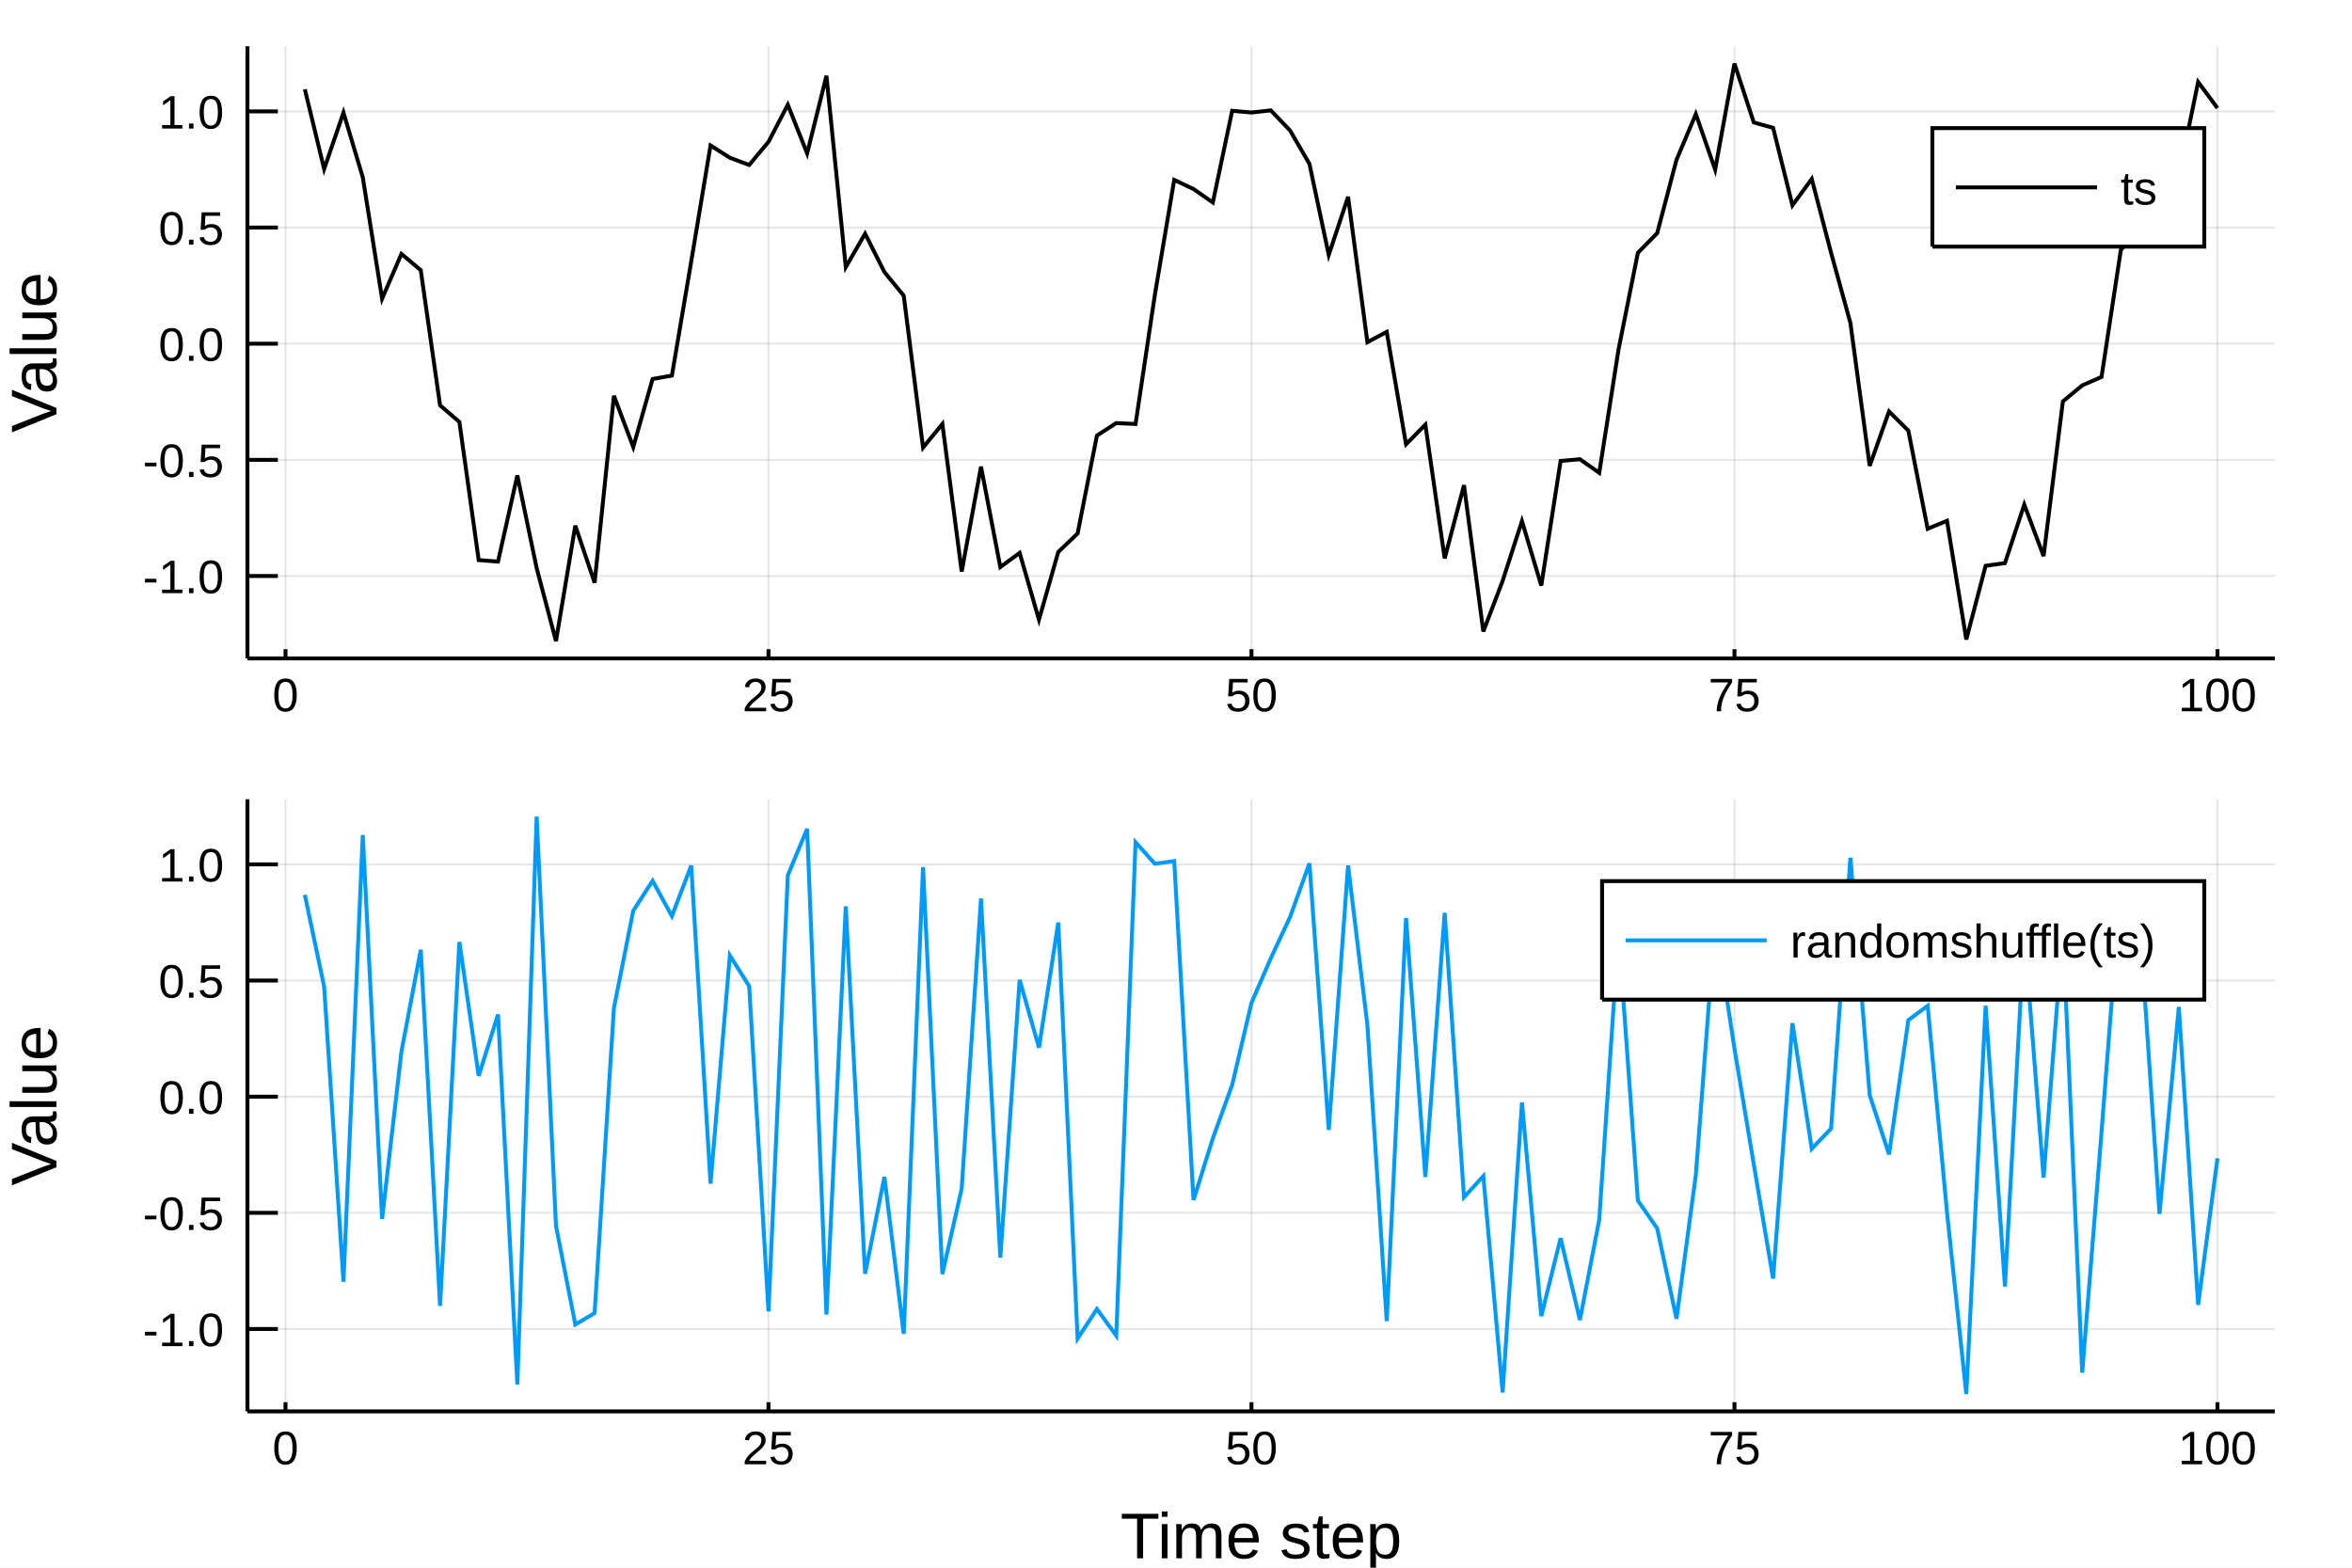
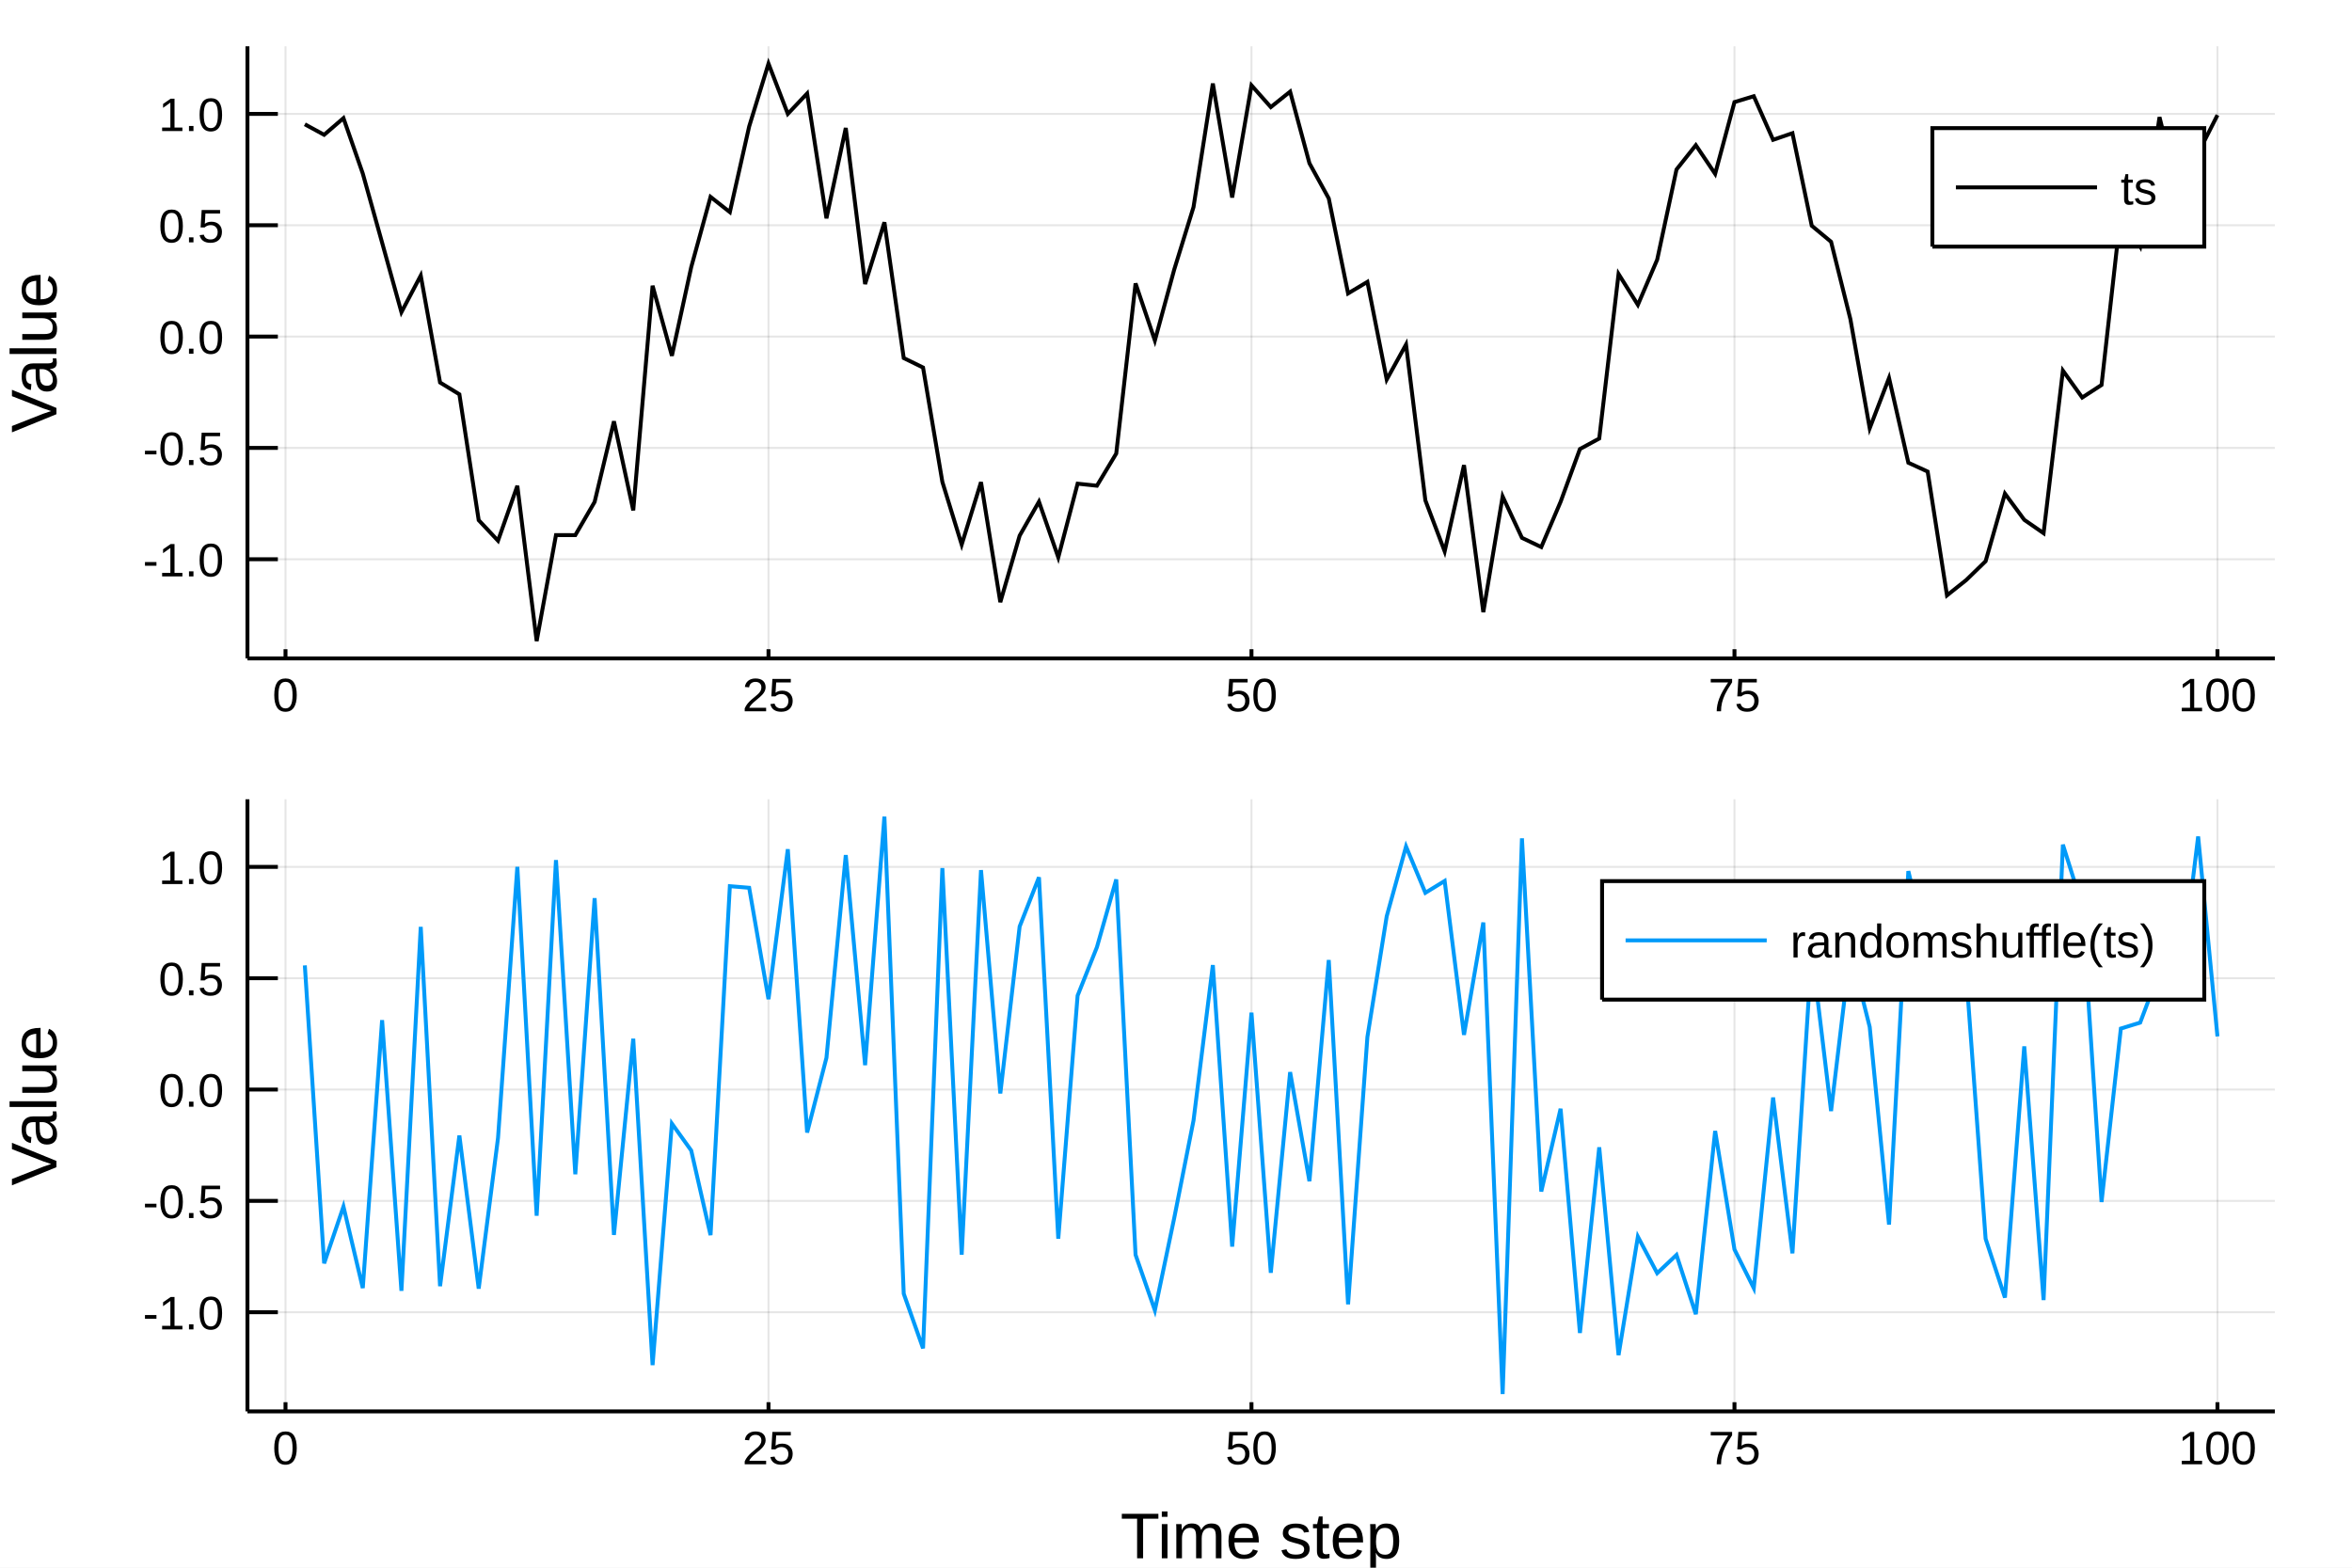
<svg xmlns="http://www.w3.org/2000/svg" width="600" height="400" viewBox="0 0 2400 1600">
  <defs>
-     <clipPath id="clip6800">
+     <clipPath id="clip3700">
      <rect x="0" y="0" width="2400" height="1600" />
    </clipPath>
  </defs>
-   <path clip-path="url(#clip6800)" d=" M0 1600 L2400 1600 L2400 0 L0 0  Z   " fill="#ffffff" fill-rule="evenodd" fill-opacity="1" />
+   <path clip-path="url(#clip3700)" d=" M0 1600 L2400 1600 L2400 0 L0 0  Z   " fill="#ffffff" fill-rule="evenodd" fill-opacity="1" />
  <defs>
-     <clipPath id="clip6801">
+     <clipPath id="clip3701">
      <rect x="480" y="0" width="1681" height="1600" />
    </clipPath>
  </defs>
-   <path clip-path="url(#clip6800)" d=" M252.496 671.979 L2321.26 671.979 L2321.26 47.244 L252.496 47.244  Z   " fill="#ffffff" fill-rule="evenodd" fill-opacity="1" />
+   <path clip-path="url(#clip3700)" d=" M252.496 671.979 L2321.26 671.979 L2321.26 47.244 L252.496 47.244  Z   " fill="#ffffff" fill-rule="evenodd" fill-opacity="1" />
  <defs>
-     <clipPath id="clip6802">
+     <clipPath id="clip3702">
      <rect x="252" y="47" width="2070" height="626" />
    </clipPath>
  </defs>
-   <polyline clip-path="url(#clip6802)" style="stroke:#000000; stroke-width:2; stroke-opacity:0.1; fill:none" points="   291.332,671.979 291.332,47.244    " />
-   <polyline clip-path="url(#clip6802)" style="stroke:#000000; stroke-width:2; stroke-opacity:0.1; fill:none" points="   784.177,671.979 784.177,47.244    " />
-   <polyline clip-path="url(#clip6802)" style="stroke:#000000; stroke-width:2; stroke-opacity:0.1; fill:none" points="   1277.02,671.979 1277.02,47.244    " />
-   <polyline clip-path="url(#clip6802)" style="stroke:#000000; stroke-width:2; stroke-opacity:0.1; fill:none" points="   1769.87,671.979 1769.87,47.244    " />
-   <polyline clip-path="url(#clip6802)" style="stroke:#000000; stroke-width:2; stroke-opacity:0.1; fill:none" points="   2262.71,671.979 2262.71,47.244    " />
-   <polyline clip-path="url(#clip6802)" style="stroke:#000000; stroke-width:2; stroke-opacity:0.1; fill:none" points="   252.496,587.874 2321.26,587.874    " />
-   <polyline clip-path="url(#clip6802)" style="stroke:#000000; stroke-width:2; stroke-opacity:0.1; fill:none" points="   252.496,469.328 2321.26,469.328    " />
-   <polyline clip-path="url(#clip6802)" style="stroke:#000000; stroke-width:2; stroke-opacity:0.1; fill:none" points="   252.496,350.783 2321.26,350.783    " />
-   <polyline clip-path="url(#clip6802)" style="stroke:#000000; stroke-width:2; stroke-opacity:0.1; fill:none" points="   252.496,232.238 2321.26,232.238    " />
-   <polyline clip-path="url(#clip6802)" style="stroke:#000000; stroke-width:2; stroke-opacity:0.1; fill:none" points="   252.496,113.692 2321.26,113.692    " />
-   <polyline clip-path="url(#clip6800)" style="stroke:#000000; stroke-width:4; stroke-opacity:1; fill:none" points="   252.496,671.979 2321.26,671.979    " />
-   <polyline clip-path="url(#clip6800)" style="stroke:#000000; stroke-width:4; stroke-opacity:1; fill:none" points="   252.496,671.979 252.496,47.244    " />
-   <polyline clip-path="url(#clip6800)" style="stroke:#000000; stroke-width:4; stroke-opacity:1; fill:none" points="   291.332,671.979 291.332,662.608    " />
-   <polyline clip-path="url(#clip6800)" style="stroke:#000000; stroke-width:4; stroke-opacity:1; fill:none" points="   784.177,671.979 784.177,662.608    " />
-   <polyline clip-path="url(#clip6800)" style="stroke:#000000; stroke-width:4; stroke-opacity:1; fill:none" points="   1277.02,671.979 1277.02,662.608    " />
-   <polyline clip-path="url(#clip6800)" style="stroke:#000000; stroke-width:4; stroke-opacity:1; fill:none" points="   1769.87,671.979 1769.87,662.608    " />
-   <polyline clip-path="url(#clip6800)" style="stroke:#000000; stroke-width:4; stroke-opacity:1; fill:none" points="   2262.71,671.979 2262.71,662.608    " />
-   <polyline clip-path="url(#clip6800)" style="stroke:#000000; stroke-width:4; stroke-opacity:1; fill:none" points="   252.496,587.874 283.528,587.874    " />
-   <polyline clip-path="url(#clip6800)" style="stroke:#000000; stroke-width:4; stroke-opacity:1; fill:none" points="   252.496,469.328 283.528,469.328    " />
-   <polyline clip-path="url(#clip6800)" style="stroke:#000000; stroke-width:4; stroke-opacity:1; fill:none" points="   252.496,350.783 283.528,350.783    " />
-   <polyline clip-path="url(#clip6800)" style="stroke:#000000; stroke-width:4; stroke-opacity:1; fill:none" points="   252.496,232.238 283.528,232.238    " />
-   <polyline clip-path="url(#clip6800)" style="stroke:#000000; stroke-width:4; stroke-opacity:1; fill:none" points="   252.496,113.692 283.528,113.692    " />
-   <g clip-path="url(#clip6800)">
+   <polyline clip-path="url(#clip3702)" style="stroke:#000000; stroke-width:2; stroke-opacity:0.1; fill:none" points="   291.332,671.979 291.332,47.244    " />
+   <polyline clip-path="url(#clip3702)" style="stroke:#000000; stroke-width:2; stroke-opacity:0.1; fill:none" points="   784.177,671.979 784.177,47.244    " />
+   <polyline clip-path="url(#clip3702)" style="stroke:#000000; stroke-width:2; stroke-opacity:0.1; fill:none" points="   1277.02,671.979 1277.02,47.244    " />
+   <polyline clip-path="url(#clip3702)" style="stroke:#000000; stroke-width:2; stroke-opacity:0.1; fill:none" points="   1769.87,671.979 1769.87,47.244    " />
+   <polyline clip-path="url(#clip3702)" style="stroke:#000000; stroke-width:2; stroke-opacity:0.1; fill:none" points="   2262.71,671.979 2262.71,47.244    " />
+   <polyline clip-path="url(#clip3702)" style="stroke:#000000; stroke-width:2; stroke-opacity:0.1; fill:none" points="   252.496,570.768 2321.26,570.768    " />
+   <polyline clip-path="url(#clip3702)" style="stroke:#000000; stroke-width:2; stroke-opacity:0.1; fill:none" points="   252.496,457.138 2321.26,457.138    " />
+   <polyline clip-path="url(#clip3702)" style="stroke:#000000; stroke-width:2; stroke-opacity:0.1; fill:none" points="   252.496,343.508 2321.26,343.508    " />
+   <polyline clip-path="url(#clip3702)" style="stroke:#000000; stroke-width:2; stroke-opacity:0.1; fill:none" points="   252.496,229.878 2321.26,229.878    " />
+   <polyline clip-path="url(#clip3702)" style="stroke:#000000; stroke-width:2; stroke-opacity:0.1; fill:none" points="   252.496,116.248 2321.26,116.248    " />
+   <polyline clip-path="url(#clip3700)" style="stroke:#000000; stroke-width:4; stroke-opacity:1; fill:none" points="   252.496,671.979 2321.26,671.979    " />
+   <polyline clip-path="url(#clip3700)" style="stroke:#000000; stroke-width:4; stroke-opacity:1; fill:none" points="   252.496,671.979 252.496,47.244    " />
+   <polyline clip-path="url(#clip3700)" style="stroke:#000000; stroke-width:4; stroke-opacity:1; fill:none" points="   291.332,671.979 291.332,662.608    " />
+   <polyline clip-path="url(#clip3700)" style="stroke:#000000; stroke-width:4; stroke-opacity:1; fill:none" points="   784.177,671.979 784.177,662.608    " />
+   <polyline clip-path="url(#clip3700)" style="stroke:#000000; stroke-width:4; stroke-opacity:1; fill:none" points="   1277.02,671.979 1277.02,662.608    " />
+   <polyline clip-path="url(#clip3700)" style="stroke:#000000; stroke-width:4; stroke-opacity:1; fill:none" points="   1769.87,671.979 1769.87,662.608    " />
+   <polyline clip-path="url(#clip3700)" style="stroke:#000000; stroke-width:4; stroke-opacity:1; fill:none" points="   2262.71,671.979 2262.71,662.608    " />
+   <polyline clip-path="url(#clip3700)" style="stroke:#000000; stroke-width:4; stroke-opacity:1; fill:none" points="   252.496,570.768 283.528,570.768    " />
+   <polyline clip-path="url(#clip3700)" style="stroke:#000000; stroke-width:4; stroke-opacity:1; fill:none" points="   252.496,457.138 283.528,457.138    " />
+   <polyline clip-path="url(#clip3700)" style="stroke:#000000; stroke-width:4; stroke-opacity:1; fill:none" points="   252.496,343.508 283.528,343.508    " />
+   <polyline clip-path="url(#clip3700)" style="stroke:#000000; stroke-width:4; stroke-opacity:1; fill:none" points="   252.496,229.878 283.528,229.878    " />
+   <polyline clip-path="url(#clip3700)" style="stroke:#000000; stroke-width:4; stroke-opacity:1; fill:none" points="   252.496,116.248 283.528,116.248    " />
+   <g clip-path="url(#clip3700)">
    <text style="fill:#000000; fill-opacity:1; font-family:Arial,Helvetica Neue,Helvetica,sans-serif; font-size:48px; text-anchor:middle;" transform="rotate(0, 291.332, 725.979)" x="291.332" y="725.979">0</text>
  </g>
-   <g clip-path="url(#clip6800)">
+   <g clip-path="url(#clip3700)">
    <text style="fill:#000000; fill-opacity:1; font-family:Arial,Helvetica Neue,Helvetica,sans-serif; font-size:48px; text-anchor:middle;" transform="rotate(0, 784.177, 725.979)" x="784.177" y="725.979">25</text>
  </g>
-   <g clip-path="url(#clip6800)">
+   <g clip-path="url(#clip3700)">
    <text style="fill:#000000; fill-opacity:1; font-family:Arial,Helvetica Neue,Helvetica,sans-serif; font-size:48px; text-anchor:middle;" transform="rotate(0, 1277.02, 725.979)" x="1277.02" y="725.979">50</text>
  </g>
-   <g clip-path="url(#clip6800)">
+   <g clip-path="url(#clip3700)">
    <text style="fill:#000000; fill-opacity:1; font-family:Arial,Helvetica Neue,Helvetica,sans-serif; font-size:48px; text-anchor:middle;" transform="rotate(0, 1769.87, 725.979)" x="1769.87" y="725.979">75</text>
  </g>
-   <g clip-path="url(#clip6800)">
+   <g clip-path="url(#clip3700)">
    <text style="fill:#000000; fill-opacity:1; font-family:Arial,Helvetica Neue,Helvetica,sans-serif; font-size:48px; text-anchor:middle;" transform="rotate(0, 2262.71, 725.979)" x="2262.71" y="725.979">100</text>
  </g>
-   <g clip-path="url(#clip6800)">
-     <text style="fill:#000000; fill-opacity:1; font-family:Arial,Helvetica Neue,Helvetica,sans-serif; font-size:48px; text-anchor:end;" transform="rotate(0, 228.496, 605.374)" x="228.496" y="605.374">-1.0</text>
+   <g clip-path="url(#clip3700)">
+     <text style="fill:#000000; fill-opacity:1; font-family:Arial,Helvetica Neue,Helvetica,sans-serif; font-size:48px; text-anchor:end;" transform="rotate(0, 228.496, 588.268)" x="228.496" y="588.268">-1.0</text>
  </g>
-   <g clip-path="url(#clip6800)">
-     <text style="fill:#000000; fill-opacity:1; font-family:Arial,Helvetica Neue,Helvetica,sans-serif; font-size:48px; text-anchor:end;" transform="rotate(0, 228.496, 486.828)" x="228.496" y="486.828">-0.5</text>
+   <g clip-path="url(#clip3700)">
+     <text style="fill:#000000; fill-opacity:1; font-family:Arial,Helvetica Neue,Helvetica,sans-serif; font-size:48px; text-anchor:end;" transform="rotate(0, 228.496, 474.638)" x="228.496" y="474.638">-0.5</text>
  </g>
-   <g clip-path="url(#clip6800)">
-     <text style="fill:#000000; fill-opacity:1; font-family:Arial,Helvetica Neue,Helvetica,sans-serif; font-size:48px; text-anchor:end;" transform="rotate(0, 228.496, 368.283)" x="228.496" y="368.283">0.0</text>
+   <g clip-path="url(#clip3700)">
+     <text style="fill:#000000; fill-opacity:1; font-family:Arial,Helvetica Neue,Helvetica,sans-serif; font-size:48px; text-anchor:end;" transform="rotate(0, 228.496, 361.008)" x="228.496" y="361.008">0.0</text>
  </g>
-   <g clip-path="url(#clip6800)">
-     <text style="fill:#000000; fill-opacity:1; font-family:Arial,Helvetica Neue,Helvetica,sans-serif; font-size:48px; text-anchor:end;" transform="rotate(0, 228.496, 249.738)" x="228.496" y="249.738">0.5</text>
+   <g clip-path="url(#clip3700)">
+     <text style="fill:#000000; fill-opacity:1; font-family:Arial,Helvetica Neue,Helvetica,sans-serif; font-size:48px; text-anchor:end;" transform="rotate(0, 228.496, 247.378)" x="228.496" y="247.378">0.5</text>
  </g>
-   <g clip-path="url(#clip6800)">
-     <text style="fill:#000000; fill-opacity:1; font-family:Arial,Helvetica Neue,Helvetica,sans-serif; font-size:48px; text-anchor:end;" transform="rotate(0, 228.496, 131.192)" x="228.496" y="131.192">1.0</text>
+   <g clip-path="url(#clip3700)">
+     <text style="fill:#000000; fill-opacity:1; font-family:Arial,Helvetica Neue,Helvetica,sans-serif; font-size:48px; text-anchor:end;" transform="rotate(0, 228.496, 133.748)" x="228.496" y="133.748">1.0</text>
  </g>
-   <g clip-path="url(#clip6800)">
+   <g clip-path="url(#clip3700)">
    <text style="fill:#000000; fill-opacity:1; font-family:Arial,Helvetica Neue,Helvetica,sans-serif; font-size:66px; text-anchor:middle;" transform="rotate(-90, 57.6, 359.611)" x="57.6" y="359.611">Value</text>
  </g>
-   <polyline clip-path="url(#clip6802)" style="stroke:#000000; stroke-width:4; stroke-opacity:1; fill:none" points="   311.046,91.096 330.76,172.528 350.474,114.929 370.187,181.033 389.901,304.845 409.615,259.164 429.329,275.742 449.043,413.701 468.756,430.624 488.47,571.638    508.184,573.153 527.898,485.233 547.611,579.842 567.325,654.297 587.039,536.474 606.753,594.711 626.467,403.939 646.18,456.267 665.894,386.803 685.608,383.338    705.322,266.909 725.035,148.459 744.749,160.988 764.463,168.372 784.177,144.788 803.891,106.884 823.604,156.551 843.318,77.374 863.032,272.628 882.746,238.501    902.459,277.657 922.173,301.779 941.887,456.808 961.601,432.708 981.315,583.308 1001.03,476.302 1020.74,578.753 1040.46,564.306 1060.17,632.472 1079.88,563.336    1099.6,544.494 1119.31,444.56 1139.02,431.815 1158.74,432.706 1178.45,300.773 1198.17,183.605 1217.88,192.93 1237.59,206.648 1257.31,113.083 1277.02,114.822    1296.73,112.662 1316.45,133.272 1336.16,167.241 1355.88,260.176 1375.59,200.842 1395.3,349.196 1415.02,338.756 1434.73,453.393 1454.45,433.421 1474.16,569.935    1493.87,495.177 1513.59,644.536 1533.3,592.836 1553.01,531.836 1572.73,597.654 1592.44,470.436 1612.16,468.699 1631.87,482.577 1651.58,356.644 1671.3,258.016    1691.01,237.971 1710.72,163.113 1730.44,116.423 1750.15,173.072 1769.87,64.925 1789.58,124.955 1809.29,130.464 1829.01,209.563 1848.72,182.653 1868.43,257.929    1888.15,329.532 1907.86,475.452 1927.58,419.917 1947.29,439.477 1967,539.675 1986.72,531.534 2006.43,652.673 2026.14,577.455 2045.86,574.738 2065.57,515.02    2085.29,567.543 2105,409.691 2124.71,393.338 2144.43,384.687 2164.14,255.049 2183.85,231.524 2203.57,166.495 2223.28,179.582 2243,83.685 2262.71,110.283       " />
-   <path clip-path="url(#clip6800)" d=" M1971.81 251.724 L2249.26 251.724 L2249.26 130.764 L1971.81 130.764  Z   " fill="#ffffff" fill-rule="evenodd" fill-opacity="1" />
-   <polyline clip-path="url(#clip6800)" style="stroke:#000000; stroke-width:4; stroke-opacity:1; fill:none" points="   1971.81,251.724 2249.26,251.724 2249.26,130.764 1971.81,130.764 1971.81,251.724    " />
-   <polyline clip-path="url(#clip6800)" style="stroke:#000000; stroke-width:4; stroke-opacity:1; fill:none" points="   1995.81,191.244 2139.81,191.244    " />
-   <g clip-path="url(#clip6800)">
+   <polyline clip-path="url(#clip3702)" style="stroke:#000000; stroke-width:4; stroke-opacity:1; fill:none" points="   311.046,126.848 330.76,137.581 350.474,120.578 370.187,177.12 389.901,247.643 409.615,318.627 429.329,281.244 449.043,390.398 468.756,402.426 488.47,530.905    508.184,551.854 527.898,495.823 547.611,654.297 567.325,546.119 587.039,546.171 606.753,512.294 626.467,429.981 646.18,520.881 665.894,291.617 685.608,363.106    705.322,272.651 725.035,200.952 744.749,216.48 764.463,129.058 784.177,64.925 803.891,116.211 823.604,95.417 843.318,222.813 863.032,130.617 882.746,289.915    902.459,226.862 922.173,365.433 941.887,375.099 961.601,491.863 981.315,555.833 1001.03,492.069 1020.74,614.587 1040.46,546.687 1060.17,512.034 1079.88,568.859    1099.6,493.635 1119.31,495.729 1139.02,462.907 1158.74,289.269 1178.45,347.509 1198.17,275.174 1217.88,211.307 1237.59,85.234 1257.31,201.601 1277.02,87.117    1296.73,109.313 1316.45,93.539 1336.16,166.627 1355.88,202.524 1375.59,299.451 1395.3,287.697 1415.02,387.383 1434.73,351.628 1454.45,510.665 1474.16,562.713    1493.87,474.703 1513.59,624.764 1533.3,506.695 1553.01,548.929 1572.73,558.351 1592.44,512.178 1612.16,458.295 1631.87,447.568 1651.58,279.617 1671.3,311.118    1691.01,265.025 1710.72,173 1730.44,148.173 1750.15,177.436 1769.87,104.199 1789.58,98.209 1809.29,142.697 1829.01,135.931 1848.72,230.383 1868.43,246.751    1888.15,325.712 1907.86,437.077 1927.58,385.765 1947.29,472.261 1967,481.306 1986.72,607.633 2006.43,591.938 2026.14,572.78 2045.86,503.787 2065.57,530.534    2085.29,544.186 2105,378.249 2124.71,405.717 2144.43,392.891 2164.14,216.774 2183.85,251.284 2203.57,119.544 2223.28,198.186 2243,156.35 2262.71,117.485       " />
+   <path clip-path="url(#clip3700)" d=" M1971.81 251.724 L2249.26 251.724 L2249.26 130.764 L1971.81 130.764  Z   " fill="#ffffff" fill-rule="evenodd" fill-opacity="1" />
+   <polyline clip-path="url(#clip3700)" style="stroke:#000000; stroke-width:4; stroke-opacity:1; fill:none" points="   1971.81,251.724 2249.26,251.724 2249.26,130.764 1971.81,130.764 1971.81,251.724    " />
+   <polyline clip-path="url(#clip3700)" style="stroke:#000000; stroke-width:4; stroke-opacity:1; fill:none" points="   1995.81,191.244 2139.81,191.244    " />
+   <g clip-path="url(#clip3700)">
    <text style="fill:#000000; fill-opacity:1; font-family:Arial,Helvetica Neue,Helvetica,sans-serif; font-size:48px; text-anchor:start;" transform="rotate(0, 2163.81, 208.744)" x="2163.81" y="208.744">ts</text>
  </g>
-   <path clip-path="url(#clip6800)" d=" M252.496 1440.48 L2321.26 1440.48 L2321.26 815.748 L252.496 815.748  Z   " fill="#ffffff" fill-rule="evenodd" fill-opacity="1" />
+   <path clip-path="url(#clip3700)" d=" M252.496 1440.48 L2321.26 1440.48 L2321.26 815.748 L252.496 815.748  Z   " fill="#ffffff" fill-rule="evenodd" fill-opacity="1" />
  <defs>
-     <clipPath id="clip6803">
+     <clipPath id="clip3703">
      <rect x="252" y="815" width="2070" height="626" />
    </clipPath>
  </defs>
-   <polyline clip-path="url(#clip6803)" style="stroke:#000000; stroke-width:2; stroke-opacity:0.1; fill:none" points="   291.332,1440.48 291.332,815.748    " />
-   <polyline clip-path="url(#clip6803)" style="stroke:#000000; stroke-width:2; stroke-opacity:0.1; fill:none" points="   784.177,1440.48 784.177,815.748    " />
-   <polyline clip-path="url(#clip6803)" style="stroke:#000000; stroke-width:2; stroke-opacity:0.1; fill:none" points="   1277.02,1440.48 1277.02,815.748    " />
-   <polyline clip-path="url(#clip6803)" style="stroke:#000000; stroke-width:2; stroke-opacity:0.1; fill:none" points="   1769.87,1440.48 1769.87,815.748    " />
-   <polyline clip-path="url(#clip6803)" style="stroke:#000000; stroke-width:2; stroke-opacity:0.1; fill:none" points="   2262.71,1440.48 2262.71,815.748    " />
-   <polyline clip-path="url(#clip6803)" style="stroke:#000000; stroke-width:2; stroke-opacity:0.1; fill:none" points="   252.496,1356.38 2321.26,1356.38    " />
-   <polyline clip-path="url(#clip6803)" style="stroke:#000000; stroke-width:2; stroke-opacity:0.1; fill:none" points="   252.496,1237.83 2321.26,1237.83    " />
-   <polyline clip-path="url(#clip6803)" style="stroke:#000000; stroke-width:2; stroke-opacity:0.1; fill:none" points="   252.496,1119.29 2321.26,1119.29    " />
-   <polyline clip-path="url(#clip6803)" style="stroke:#000000; stroke-width:2; stroke-opacity:0.1; fill:none" points="   252.496,1000.74 2321.26,1000.74    " />
-   <polyline clip-path="url(#clip6803)" style="stroke:#000000; stroke-width:2; stroke-opacity:0.1; fill:none" points="   252.496,882.196 2321.26,882.196    " />
-   <polyline clip-path="url(#clip6800)" style="stroke:#000000; stroke-width:4; stroke-opacity:1; fill:none" points="   252.496,1440.48 2321.26,1440.48    " />
-   <polyline clip-path="url(#clip6800)" style="stroke:#000000; stroke-width:4; stroke-opacity:1; fill:none" points="   252.496,1440.48 252.496,815.748    " />
-   <polyline clip-path="url(#clip6800)" style="stroke:#000000; stroke-width:4; stroke-opacity:1; fill:none" points="   291.332,1440.48 291.332,1431.11    " />
-   <polyline clip-path="url(#clip6800)" style="stroke:#000000; stroke-width:4; stroke-opacity:1; fill:none" points="   784.177,1440.48 784.177,1431.11    " />
-   <polyline clip-path="url(#clip6800)" style="stroke:#000000; stroke-width:4; stroke-opacity:1; fill:none" points="   1277.02,1440.48 1277.02,1431.11    " />
-   <polyline clip-path="url(#clip6800)" style="stroke:#000000; stroke-width:4; stroke-opacity:1; fill:none" points="   1769.87,1440.48 1769.87,1431.11    " />
-   <polyline clip-path="url(#clip6800)" style="stroke:#000000; stroke-width:4; stroke-opacity:1; fill:none" points="   2262.71,1440.48 2262.71,1431.11    " />
-   <polyline clip-path="url(#clip6800)" style="stroke:#000000; stroke-width:4; stroke-opacity:1; fill:none" points="   252.496,1356.38 283.528,1356.38    " />
-   <polyline clip-path="url(#clip6800)" style="stroke:#000000; stroke-width:4; stroke-opacity:1; fill:none" points="   252.496,1237.83 283.528,1237.83    " />
-   <polyline clip-path="url(#clip6800)" style="stroke:#000000; stroke-width:4; stroke-opacity:1; fill:none" points="   252.496,1119.29 283.528,1119.29    " />
-   <polyline clip-path="url(#clip6800)" style="stroke:#000000; stroke-width:4; stroke-opacity:1; fill:none" points="   252.496,1000.74 283.528,1000.74    " />
-   <polyline clip-path="url(#clip6800)" style="stroke:#000000; stroke-width:4; stroke-opacity:1; fill:none" points="   252.496,882.196 283.528,882.196    " />
-   <g clip-path="url(#clip6800)">
+   <polyline clip-path="url(#clip3703)" style="stroke:#000000; stroke-width:2; stroke-opacity:0.1; fill:none" points="   291.332,1440.48 291.332,815.748    " />
+   <polyline clip-path="url(#clip3703)" style="stroke:#000000; stroke-width:2; stroke-opacity:0.1; fill:none" points="   784.177,1440.48 784.177,815.748    " />
+   <polyline clip-path="url(#clip3703)" style="stroke:#000000; stroke-width:2; stroke-opacity:0.1; fill:none" points="   1277.02,1440.48 1277.02,815.748    " />
+   <polyline clip-path="url(#clip3703)" style="stroke:#000000; stroke-width:2; stroke-opacity:0.1; fill:none" points="   1769.87,1440.48 1769.87,815.748    " />
+   <polyline clip-path="url(#clip3703)" style="stroke:#000000; stroke-width:2; stroke-opacity:0.1; fill:none" points="   2262.71,1440.48 2262.71,815.748    " />
+   <polyline clip-path="url(#clip3703)" style="stroke:#000000; stroke-width:2; stroke-opacity:0.1; fill:none" points="   252.496,1339.27 2321.26,1339.27    " />
+   <polyline clip-path="url(#clip3703)" style="stroke:#000000; stroke-width:2; stroke-opacity:0.1; fill:none" points="   252.496,1225.64 2321.26,1225.64    " />
+   <polyline clip-path="url(#clip3703)" style="stroke:#000000; stroke-width:2; stroke-opacity:0.1; fill:none" points="   252.496,1112.01 2321.26,1112.01    " />
+   <polyline clip-path="url(#clip3703)" style="stroke:#000000; stroke-width:2; stroke-opacity:0.1; fill:none" points="   252.496,998.382 2321.26,998.382    " />
+   <polyline clip-path="url(#clip3703)" style="stroke:#000000; stroke-width:2; stroke-opacity:0.1; fill:none" points="   252.496,884.752 2321.26,884.752    " />
+   <polyline clip-path="url(#clip3700)" style="stroke:#000000; stroke-width:4; stroke-opacity:1; fill:none" points="   252.496,1440.48 2321.26,1440.48    " />
+   <polyline clip-path="url(#clip3700)" style="stroke:#000000; stroke-width:4; stroke-opacity:1; fill:none" points="   252.496,1440.48 252.496,815.748    " />
+   <polyline clip-path="url(#clip3700)" style="stroke:#000000; stroke-width:4; stroke-opacity:1; fill:none" points="   291.332,1440.48 291.332,1431.11    " />
+   <polyline clip-path="url(#clip3700)" style="stroke:#000000; stroke-width:4; stroke-opacity:1; fill:none" points="   784.177,1440.48 784.177,1431.11    " />
+   <polyline clip-path="url(#clip3700)" style="stroke:#000000; stroke-width:4; stroke-opacity:1; fill:none" points="   1277.02,1440.48 1277.02,1431.11    " />
+   <polyline clip-path="url(#clip3700)" style="stroke:#000000; stroke-width:4; stroke-opacity:1; fill:none" points="   1769.87,1440.48 1769.87,1431.11    " />
+   <polyline clip-path="url(#clip3700)" style="stroke:#000000; stroke-width:4; stroke-opacity:1; fill:none" points="   2262.71,1440.48 2262.71,1431.11    " />
+   <polyline clip-path="url(#clip3700)" style="stroke:#000000; stroke-width:4; stroke-opacity:1; fill:none" points="   252.496,1339.27 283.528,1339.27    " />
+   <polyline clip-path="url(#clip3700)" style="stroke:#000000; stroke-width:4; stroke-opacity:1; fill:none" points="   252.496,1225.64 283.528,1225.64    " />
+   <polyline clip-path="url(#clip3700)" style="stroke:#000000; stroke-width:4; stroke-opacity:1; fill:none" points="   252.496,1112.01 283.528,1112.01    " />
+   <polyline clip-path="url(#clip3700)" style="stroke:#000000; stroke-width:4; stroke-opacity:1; fill:none" points="   252.496,998.382 283.528,998.382    " />
+   <polyline clip-path="url(#clip3700)" style="stroke:#000000; stroke-width:4; stroke-opacity:1; fill:none" points="   252.496,884.752 283.528,884.752    " />
+   <g clip-path="url(#clip3700)">
    <text style="fill:#000000; fill-opacity:1; font-family:Arial,Helvetica Neue,Helvetica,sans-serif; font-size:48px; text-anchor:middle;" transform="rotate(0, 291.332, 1494.48)" x="291.332" y="1494.48">0</text>
  </g>
-   <g clip-path="url(#clip6800)">
+   <g clip-path="url(#clip3700)">
    <text style="fill:#000000; fill-opacity:1; font-family:Arial,Helvetica Neue,Helvetica,sans-serif; font-size:48px; text-anchor:middle;" transform="rotate(0, 784.177, 1494.48)" x="784.177" y="1494.48">25</text>
  </g>
-   <g clip-path="url(#clip6800)">
+   <g clip-path="url(#clip3700)">
    <text style="fill:#000000; fill-opacity:1; font-family:Arial,Helvetica Neue,Helvetica,sans-serif; font-size:48px; text-anchor:middle;" transform="rotate(0, 1277.02, 1494.48)" x="1277.02" y="1494.48">50</text>
  </g>
-   <g clip-path="url(#clip6800)">
+   <g clip-path="url(#clip3700)">
    <text style="fill:#000000; fill-opacity:1; font-family:Arial,Helvetica Neue,Helvetica,sans-serif; font-size:48px; text-anchor:middle;" transform="rotate(0, 1769.87, 1494.48)" x="1769.87" y="1494.48">75</text>
  </g>
-   <g clip-path="url(#clip6800)">
+   <g clip-path="url(#clip3700)">
    <text style="fill:#000000; fill-opacity:1; font-family:Arial,Helvetica Neue,Helvetica,sans-serif; font-size:48px; text-anchor:middle;" transform="rotate(0, 2262.71, 1494.48)" x="2262.71" y="1494.48">100</text>
  </g>
-   <g clip-path="url(#clip6800)">
-     <text style="fill:#000000; fill-opacity:1; font-family:Arial,Helvetica Neue,Helvetica,sans-serif; font-size:48px; text-anchor:end;" transform="rotate(0, 228.496, 1373.88)" x="228.496" y="1373.88">-1.0</text>
+   <g clip-path="url(#clip3700)">
+     <text style="fill:#000000; fill-opacity:1; font-family:Arial,Helvetica Neue,Helvetica,sans-serif; font-size:48px; text-anchor:end;" transform="rotate(0, 228.496, 1356.77)" x="228.496" y="1356.77">-1.0</text>
  </g>
-   <g clip-path="url(#clip6800)">
-     <text style="fill:#000000; fill-opacity:1; font-family:Arial,Helvetica Neue,Helvetica,sans-serif; font-size:48px; text-anchor:end;" transform="rotate(0, 228.496, 1255.33)" x="228.496" y="1255.33">-0.5</text>
+   <g clip-path="url(#clip3700)">
+     <text style="fill:#000000; fill-opacity:1; font-family:Arial,Helvetica Neue,Helvetica,sans-serif; font-size:48px; text-anchor:end;" transform="rotate(0, 228.496, 1243.14)" x="228.496" y="1243.14">-0.5</text>
  </g>
-   <g clip-path="url(#clip6800)">
-     <text style="fill:#000000; fill-opacity:1; font-family:Arial,Helvetica Neue,Helvetica,sans-serif; font-size:48px; text-anchor:end;" transform="rotate(0, 228.496, 1136.79)" x="228.496" y="1136.79">0.0</text>
+   <g clip-path="url(#clip3700)">
+     <text style="fill:#000000; fill-opacity:1; font-family:Arial,Helvetica Neue,Helvetica,sans-serif; font-size:48px; text-anchor:end;" transform="rotate(0, 228.496, 1129.51)" x="228.496" y="1129.51">0.0</text>
  </g>
-   <g clip-path="url(#clip6800)">
-     <text style="fill:#000000; fill-opacity:1; font-family:Arial,Helvetica Neue,Helvetica,sans-serif; font-size:48px; text-anchor:end;" transform="rotate(0, 228.496, 1018.24)" x="228.496" y="1018.24">0.5</text>
+   <g clip-path="url(#clip3700)">
+     <text style="fill:#000000; fill-opacity:1; font-family:Arial,Helvetica Neue,Helvetica,sans-serif; font-size:48px; text-anchor:end;" transform="rotate(0, 228.496, 1015.88)" x="228.496" y="1015.88">0.5</text>
  </g>
-   <g clip-path="url(#clip6800)">
-     <text style="fill:#000000; fill-opacity:1; font-family:Arial,Helvetica Neue,Helvetica,sans-serif; font-size:48px; text-anchor:end;" transform="rotate(0, 228.496, 899.696)" x="228.496" y="899.696">1.0</text>
+   <g clip-path="url(#clip3700)">
+     <text style="fill:#000000; fill-opacity:1; font-family:Arial,Helvetica Neue,Helvetica,sans-serif; font-size:48px; text-anchor:end;" transform="rotate(0, 228.496, 902.252)" x="228.496" y="902.252">1.0</text>
  </g>
-   <g clip-path="url(#clip6800)">
+   <g clip-path="url(#clip3700)">
    <text style="fill:#000000; fill-opacity:1; font-family:Arial,Helvetica Neue,Helvetica,sans-serif; font-size:66px; text-anchor:middle;" transform="rotate(0, 1286.88, 1590.4)" x="1286.88" y="1590.4">Time step</text>
  </g>
-   <g clip-path="url(#clip6800)">
+   <g clip-path="url(#clip3700)">
    <text style="fill:#000000; fill-opacity:1; font-family:Arial,Helvetica Neue,Helvetica,sans-serif; font-size:66px; text-anchor:middle;" transform="rotate(-90, 57.6, 1128.12)" x="57.6" y="1128.12">Value</text>
  </g>
-   <polyline clip-path="url(#clip6803)" style="stroke:#009af9; stroke-width:4; stroke-opacity:1; fill:none" points="   311.046,913.292 330.76,1007.01 350.474,1308.18 370.187,852.189 389.901,1243.96 409.615,1073.35 429.329,969.346 449.043,1332.81 468.756,961.434 488.47,1098.04    508.184,1035.41 527.898,1413.04 547.611,833.429 567.325,1251.08 587.039,1351.81 606.753,1340.14 626.467,1028.68 646.18,929.492 665.894,898.968 685.608,934.999    705.322,883.432 725.035,1207.98 744.749,975.152 764.463,1006.47 784.177,1338.44 803.891,893.459 823.604,845.878 843.318,1341.66 863.032,925.055 882.746,1300.04    902.459,1201.21 922.173,1361.34 941.887,884.926 961.601,1300.34 981.315,1213.06 1001.03,916.963 1020.74,1283.52 1040.46,1000.03 1060.17,1069.28 1079.88,941.576    1099.6,1366.16 1119.31,1336.05 1139.02,1363.22 1158.74,859.6 1178.45,881.587 1198.17,878.787 1217.88,1224.77 1237.59,1161.84 1257.31,1107.26 1277.02,1023.55    1296.73,978.067 1316.45,935.745 1336.16,881.166 1355.88,1153.19 1375.59,883.326 1395.3,1046.16 1415.02,1348.35 1434.73,936.876 1454.45,1201.21 1474.16,931.617    1493.87,1221.9 1513.59,1200.32 1533.3,1421.18 1553.01,1125.15 1572.73,1343.24 1592.44,1263.68 1612.16,1347.26 1631.87,1244.81 1651.58,952.109 1671.3,1225.31    1691.01,1253.74 1710.72,1345.96 1730.44,1199.13 1750.15,941.032 1769.87,1070.28 1789.58,1188.42 1809.29,1304.98 1829.01,1044.25 1848.72,1172.44 1868.43,1151.84    1888.15,875.388 1907.86,1117.7 1927.58,1178.19 1947.29,1041.13 1967,1026.52 1986.72,1237.2 2006.43,1422.8 2026.14,1026.43 2045.86,1313 2065.57,951.157    2085.29,1201.92 2105,949.537 2124.71,1400.98 2144.43,1155.31 2164.14,901.776 2183.85,948.086 2203.57,1238.94 2223.28,1027.67 2243,1331.84 2262.71,1182.2       " />
-   <path clip-path="url(#clip6800)" d=" M1634.78 1020.23 L2249.26 1020.23 L2249.26 899.268 L1634.78 899.268  Z   " fill="#ffffff" fill-rule="evenodd" fill-opacity="1" />
-   <polyline clip-path="url(#clip6800)" style="stroke:#000000; stroke-width:4; stroke-opacity:1; fill:none" points="   1634.78,1020.23 2249.26,1020.23 2249.26,899.268 1634.78,899.268 1634.78,1020.23    " />
-   <polyline clip-path="url(#clip6800)" style="stroke:#009af9; stroke-width:4; stroke-opacity:1; fill:none" points="   1658.78,959.748 1802.78,959.748    " />
-   <g clip-path="url(#clip6800)">
+   <polyline clip-path="url(#clip3703)" style="stroke:#009af9; stroke-width:4; stroke-opacity:1; fill:none" points="   311.046,985.278 330.76,1289.38 350.474,1231.41 370.187,1314.62 389.901,1041.15 409.615,1317.43 429.329,945.939 449.043,1312.69 468.756,1158.9 488.47,1315.19    508.184,1161.39 527.898,884.715 547.611,1240.76 567.325,877.817 587.039,1198.49 606.753,916.677 626.467,1260.37 646.18,1060.12 665.894,1393.27 685.608,1146.75    705.322,1174.22 725.035,1260.57 744.749,904.435 764.463,906.085 784.177,1019.79 803.891,866.713 823.604,1155.89 843.318,1079.62 863.032,872.702 882.746,1087.13    902.459,833.429 922.173,1320.36 941.887,1376.14 961.601,885.989 981.315,1280.54 1001.03,888.048 1020.74,1116.01 1040.46,945.624 1060.17,895.352 1079.88,1264.23    1099.6,1016.15 1119.31,966.69 1139.02,897.562 1158.74,1280.68 1178.45,1337.36 1198.17,1243.21 1217.88,1143.6 1237.59,984.984 1257.31,1272.29 1277.02,1033.53    1296.73,1299.04 1316.45,1094.22 1336.16,1205.58 1355.88,979.811 1375.59,1331.22 1395.3,1058.42 1415.02,935.131 1434.73,863.921 1454.45,911.201 1474.16,899.121    1493.87,1056.2 1513.59,941.504 1533.3,1422.8 1553.01,855.621 1572.73,1216.07 1592.44,1131.61 1612.16,1360.44 1631.87,1170.93 1651.58,1383.09 1671.3,1262.14    1691.01,1299.41 1710.72,1280.8 1730.44,1341.28 1750.15,1154.27 1769.87,1275.2 1789.58,1314.68 1809.29,1120.13 1829.01,1279.17 1848.72,970.105 1868.43,1133.94    1888.15,969.456 1907.86,1048.12 1927.58,1249.81 1947.29,889.082 1967,971.028 1986.72,998.887 2006.43,995.366 2026.14,1264.33 2045.86,1324.34 2065.57,1067.95    2085.29,1326.86 2105,862.043 2124.71,924.854 2144.43,1226.8 2164.14,1049.75 2183.85,1043.68 2203.57,991.317 2223.28,1015.25 2243,853.738 2262.71,1057.77       " />
+   <path clip-path="url(#clip3700)" d=" M1634.78 1020.23 L2249.26 1020.23 L2249.26 899.268 L1634.78 899.268  Z   " fill="#ffffff" fill-rule="evenodd" fill-opacity="1" />
+   <polyline clip-path="url(#clip3700)" style="stroke:#000000; stroke-width:4; stroke-opacity:1; fill:none" points="   1634.78,1020.23 2249.26,1020.23 2249.26,899.268 1634.78,899.268 1634.78,1020.23    " />
+   <polyline clip-path="url(#clip3700)" style="stroke:#009af9; stroke-width:4; stroke-opacity:1; fill:none" points="   1658.78,959.748 1802.78,959.748    " />
+   <g clip-path="url(#clip3700)">
    <text style="fill:#000000; fill-opacity:1; font-family:Arial,Helvetica Neue,Helvetica,sans-serif; font-size:48px; text-anchor:start;" transform="rotate(0, 1826.78, 977.248)" x="1826.78" y="977.248">randomshuffle(ts)</text>
  </g>
</svg>
